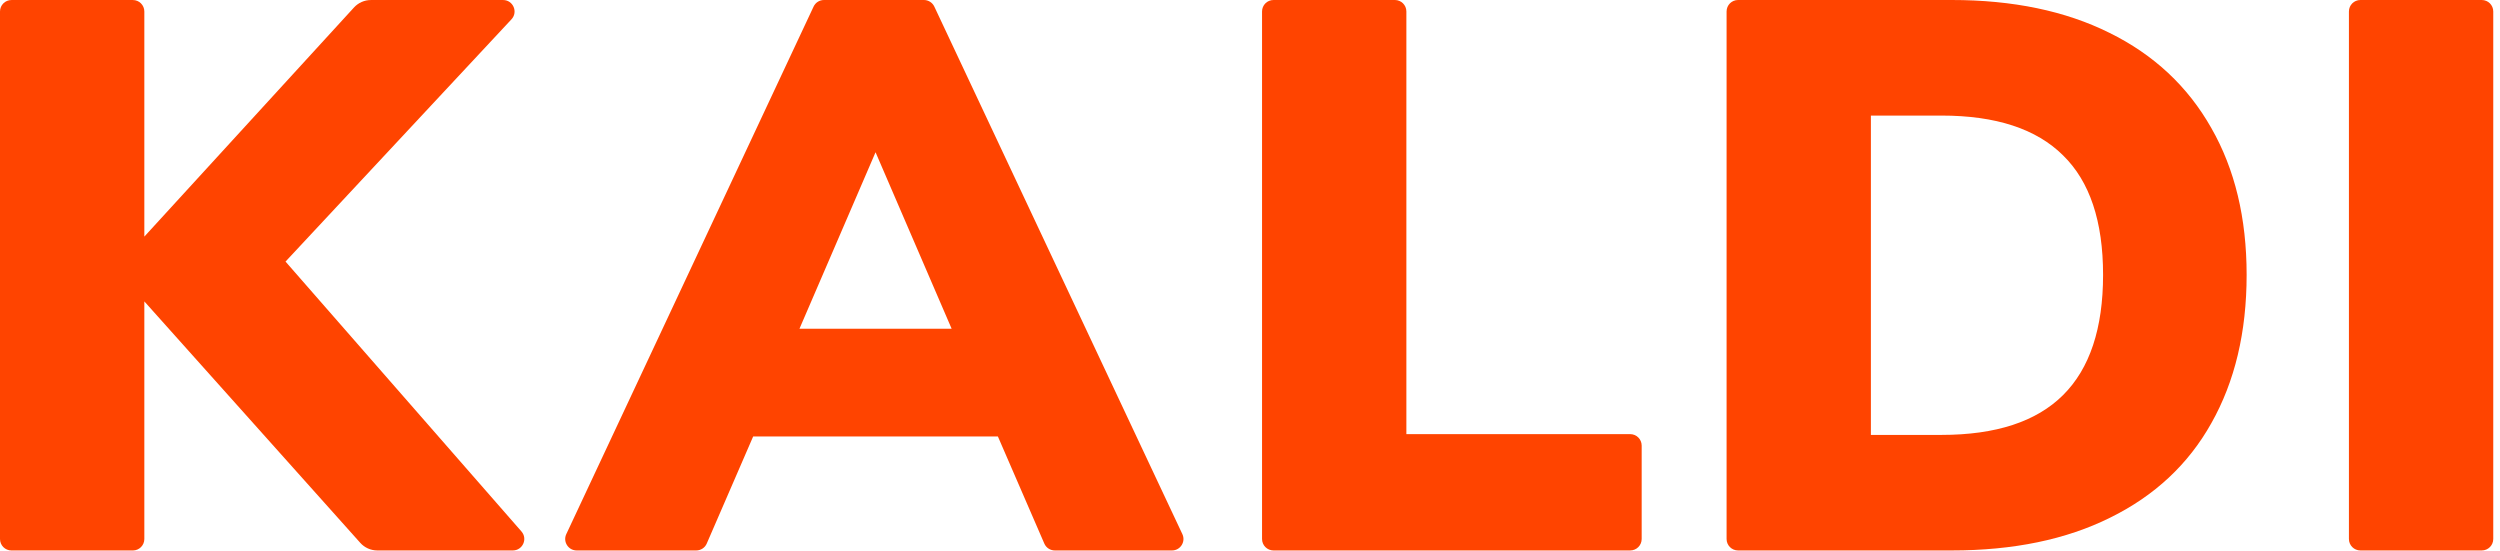
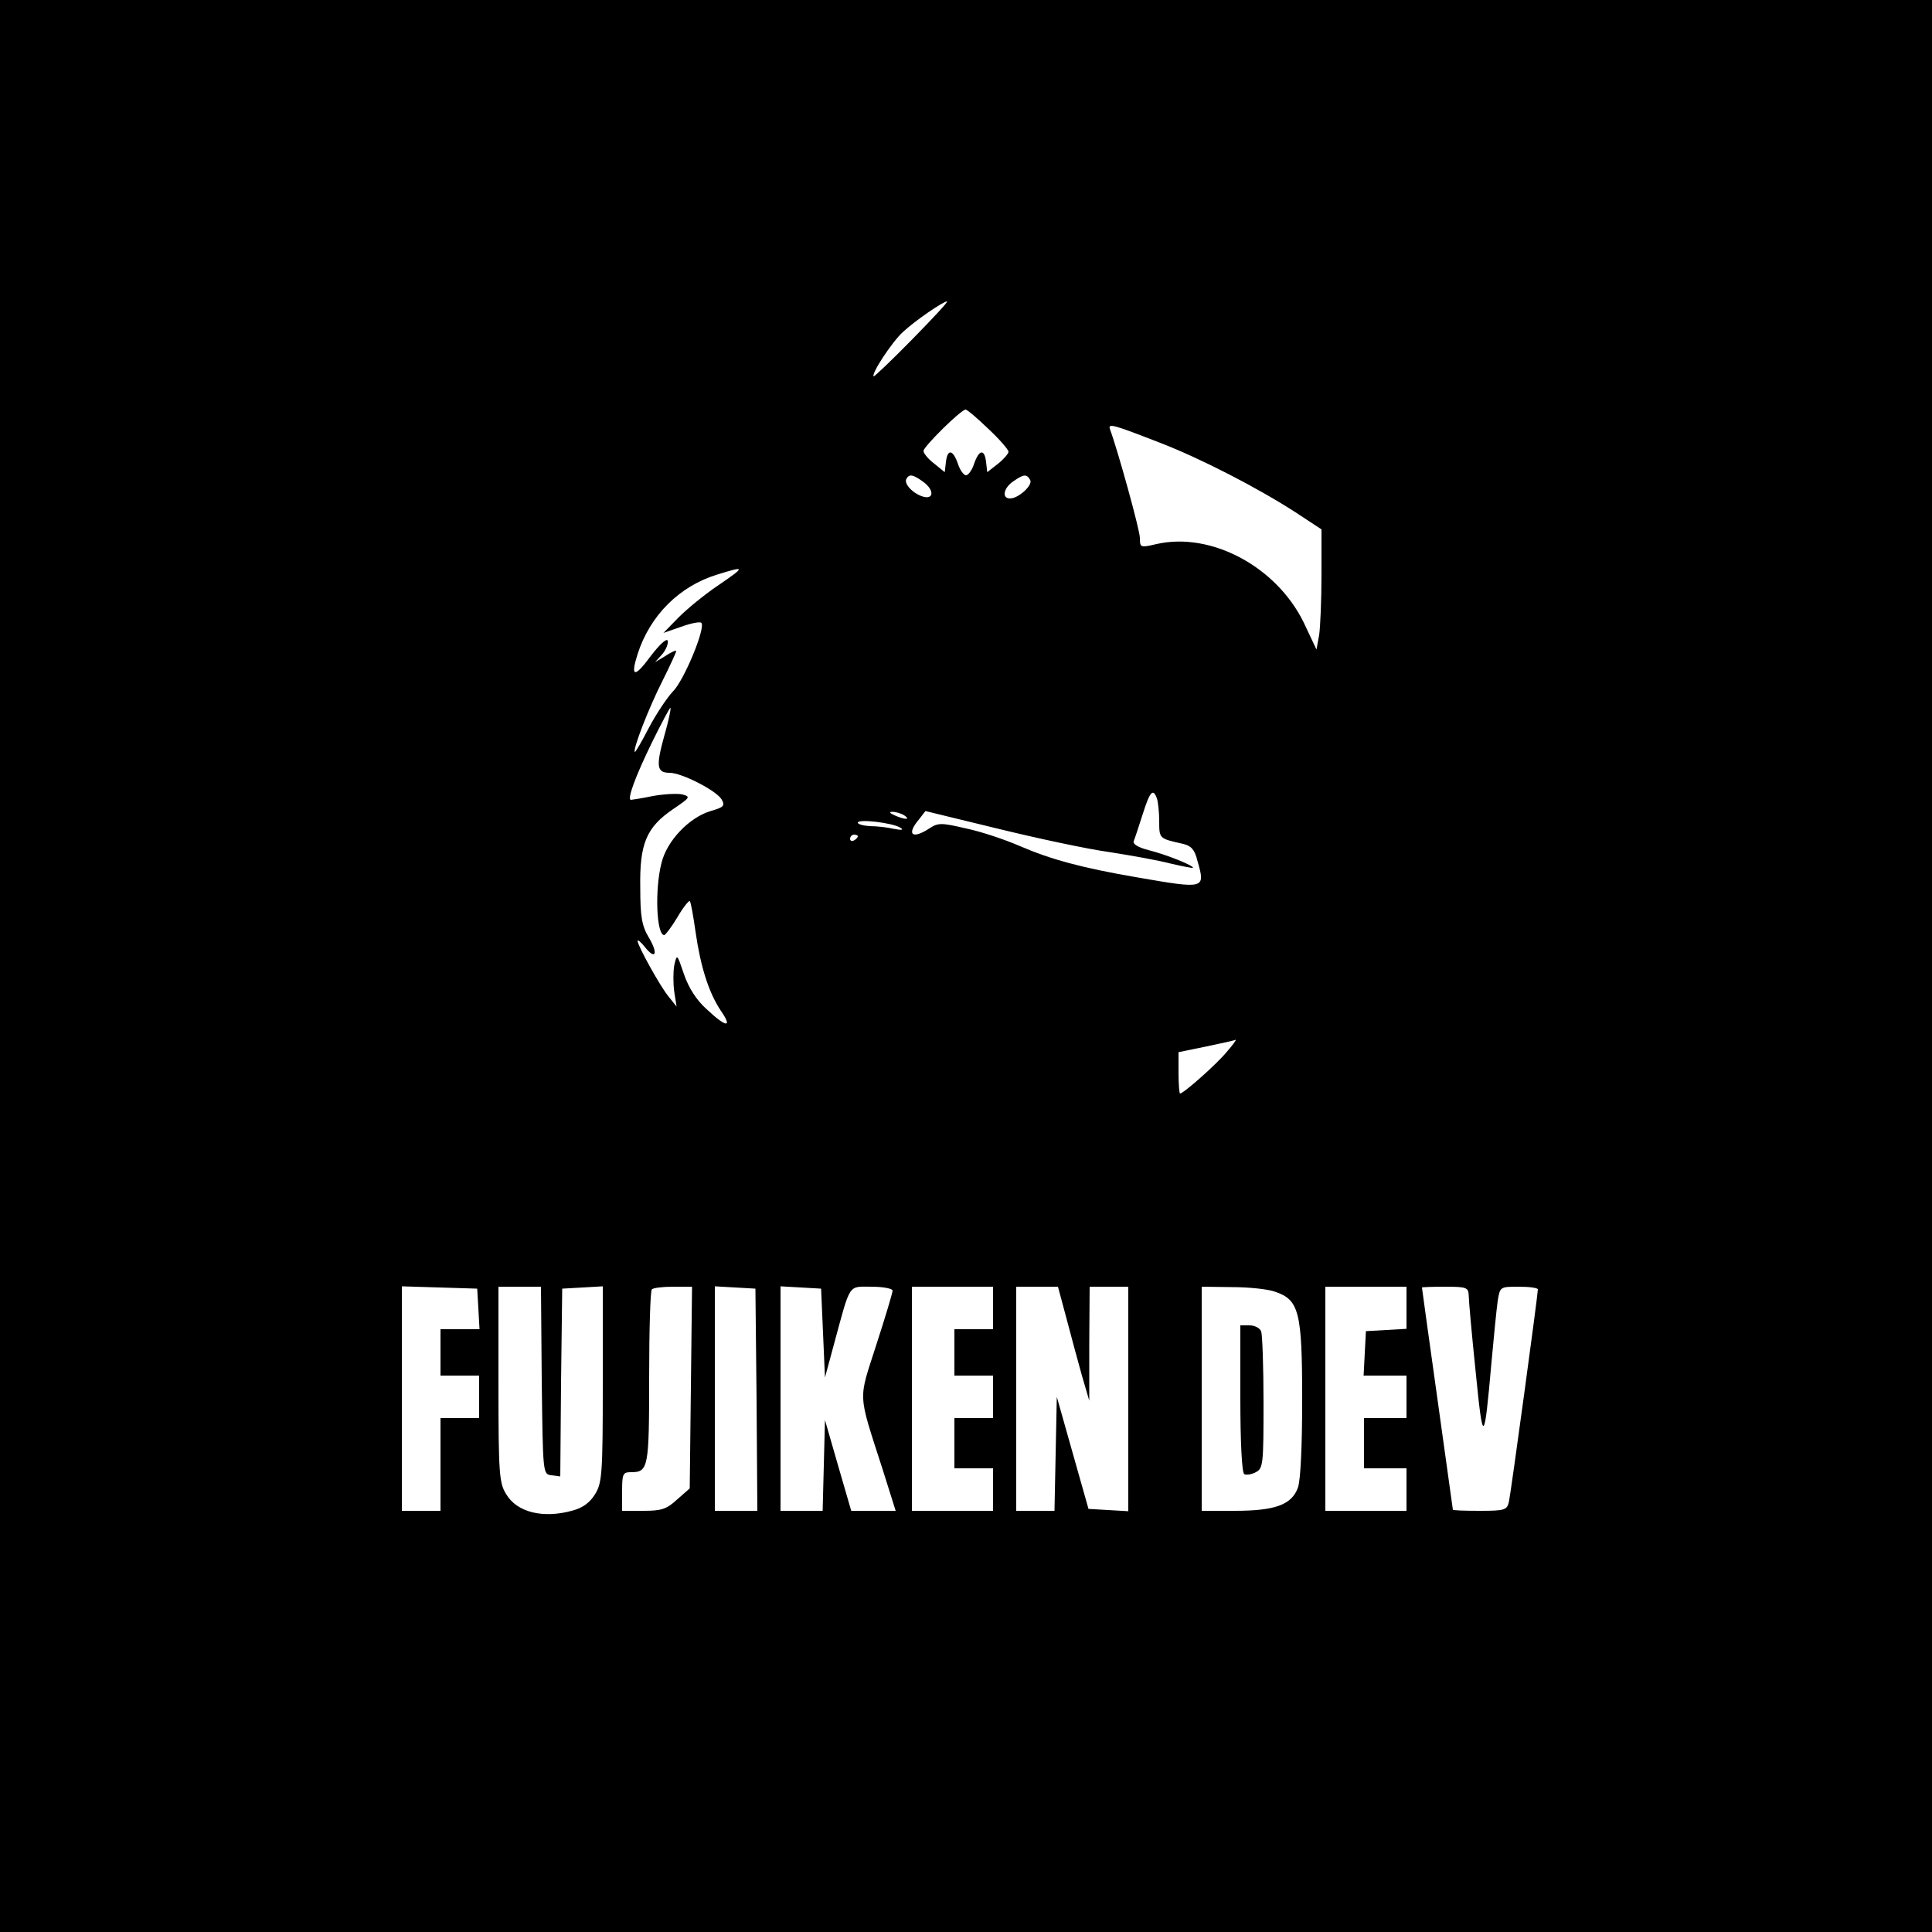
- <svg xmlns="http://www.w3.org/2000/svg" xmlns:xlink="http://www.w3.org/1999/xlink" viewBox="0 0 109 24">
-   <g transform="translate(-1470)">
-     <g style="mix-blend-mode:normal" transform="translate(1470)" fill="#f40">
-       <use xlink:href="#b" style="mix-blend-mode:normal" />
-       <use xlink:href="#c" style="mix-blend-mode:normal" />
-       <use xlink:href="#d" style="mix-blend-mode:normal" />
-       <use xlink:href="#e" style="mix-blend-mode:normal" />
-       <use xlink:href="#f" style="mix-blend-mode:normal" />
-     </g>
+ <svg xmlns="http://www.w3.org/2000/svg" version="1.0" width="500pt" height="500pt" viewBox="0 0 500 500" preserveAspectRatio="xMidYMid meet">
+   <g transform="translate(0,500) scale(0.1,-0.1)" fill="#000000" stroke="none">
+     <path d="M0 2500 l0 -2500 2500 0 2500 0 0 2500 0 2500 -2500 0 -2500 0 0 -2500z m2361 1622 c-53 -54 -98 -97 -100 -96 -7 6 48 90 76 115 31 29 104 79 114 79 4 0 -37 -44 -90 -98z m197 -232 c29 -27 52 -54 52 -59 0 -5 -12 -19 -27 -31 l-28 -22 -3 26 c-4 35 -18 33 -31 -4 -5 -16 -15 -30 -21 -30 -6 0 -16 14 -21 30 -13 37 -27 39 -31 4 l-3 -26 -27 22 c-16 12 -28 27 -28 33 0 11 97 107 109 107 4 0 30 -22 59 -50z m447 -37 c103 -40 249 -115 348 -179 l67 -44 0 -117 c0 -65 -3 -135 -6 -156 l-7 -38 -33 70 c-71 145 -240 235 -381 203 -42 -10 -43 -9 -43 16 0 20 -57 226 -77 280 -7 18 6 14 132 -35z m-617 -99 c30 -21 30 -48 0 -39 -26 8 -50 34 -42 46 7 13 17 11 42 -7z m278 4 c8 -13 -30 -48 -52 -48 -22 0 -17 27 8 44 27 19 35 20 44 4z m-806 -272 c-36 -24 -82 -62 -104 -84 l-39 -40 46 16 c25 9 49 14 52 10 12 -12 -45 -150 -74 -178 -15 -16 -43 -58 -62 -94 -18 -35 -35 -64 -36 -62 -6 6 36 114 71 183 20 40 36 75 36 78 0 3 -12 -2 -27 -12 l-28 -17 19 21 c10 12 16 28 14 35 -3 7 -22 -11 -44 -40 -42 -57 -53 -55 -34 5 32 100 108 176 206 206 74 23 74 21 4 -27z m-141 -391 c-22 -79 -19 -95 14 -95 31 0 119 -45 134 -68 10 -17 7 -21 -28 -31 -56 -17 -113 -77 -127 -134 -18 -70 -13 -187 7 -187 3 0 19 21 34 46 15 26 30 44 32 42 3 -2 9 -38 15 -79 13 -91 34 -157 65 -204 32 -46 15 -45 -36 3 -27 24 -47 56 -59 91 -18 53 -18 53 -25 23 -3 -17 -3 -48 0 -69 l6 -38 -20 25 c-22 26 -81 133 -81 145 0 4 9 -3 19 -16 28 -35 35 -17 10 25 -18 30 -22 54 -22 129 -2 114 16 156 85 203 44 30 46 32 24 38 -13 3 -48 1 -76 -4 -29 -6 -55 -10 -57 -10 -11 0 11 60 54 148 25 51 47 92 48 90 2 -2 -5 -35 -16 -73z m1275 -161 c3 -9 6 -35 6 -59 0 -46 0 -45 62 -59 21 -5 30 -15 37 -44 21 -73 20 -73 -154 -43 -146 25 -226 47 -307 82 -37 16 -99 37 -138 45 -64 15 -72 15 -95 0 -44 -29 -60 -16 -27 23 l17 22 185 -45 c102 -25 232 -53 290 -61 58 -9 130 -22 160 -30 30 -7 56 -12 57 -11 5 5 -70 35 -115 46 -27 7 -41 16 -38 23 3 7 13 38 23 69 19 60 27 69 37 42z m-654 -44 c18 -12 2 -12 -25 0 -13 6 -15 9 -5 9 8 0 22 -4 30 -9z m-10 -32 c10 -6 4 -7 -17 -3 -17 4 -45 7 -62 7 -17 1 -31 5 -31 9 0 10 89 0 110 -13z m-110 -22 c0 -3 -4 -8 -10 -11 -5 -3 -10 -1 -10 4 0 6 5 11 10 11 6 0 10 -2 10 -4z m955 -558 c-25 -31 -112 -108 -121 -108 -2 0 -4 24 -4 54 l0 53 73 15 c39 8 74 16 75 17 2 0 -8 -14 -23 -31z m-1937 -665 l3 -53 -50 0 -51 0 0 -60 0 -60 50 0 50 0 0 -55 0 -55 -50 0 -50 0 0 -120 0 -120 -50 0 -50 0 0 290 0 291 98 -3 97 -3 3 -52z m164 -185 c3 -243 3 -243 25 -246 l23 -3 2 243 3 243 53 3 52 3 0 -253 c0 -233 -2 -256 -20 -285 -13 -21 -31 -35 -57 -42 -77 -22 -145 -5 -173 42 -18 29 -20 52 -20 285 l0 252 55 0 55 0 2 -242z m386 -19 l-3 -261 -33 -29 c-27 -25 -41 -29 -87 -29 l-55 0 0 50 c0 46 2 50 23 50 45 0 47 11 47 245 0 122 3 225 7 228 3 4 28 7 55 7 l49 0 -3 -261z m170 -31 l2 -288 -55 0 -55 0 0 291 0 290 53 -3 52 -3 3 -287z m172 172 l5 -115 23 85 c44 162 36 150 98 150 30 0 54 -5 54 -10 0 -6 -19 -69 -42 -140 -47 -147 -49 -120 16 -322 l34 -108 -57 0 -58 0 -34 117 -34 118 -3 -118 -3 -117 -54 0 -55 0 0 291 0 290 53 -3 52 -3 5 -115z m440 65 l0 -55 -50 0 -50 0 0 -60 0 -60 50 0 50 0 0 -55 0 -55 -50 0 -50 0 0 -65 0 -65 50 0 50 0 0 -55 0 -55 -105 0 -105 0 0 290 0 290 105 0 105 0 0 -55z m190 -27 c12 -46 30 -112 40 -148 l19 -65 0 148 1 147 50 0 50 0 0 -291 0 -290 -52 3 -51 3 -41 145 -41 145 -3 -147 -3 -148 -49 0 -50 0 0 290 0 290 54 0 54 0 22 -82z m540 69 c62 -21 70 -52 70 -278 0 -121 -4 -209 -11 -229 -16 -44 -58 -60 -164 -60 l-85 0 0 290 0 290 78 -1 c42 0 93 -5 112 -12z m340 -41 l0 -55 -52 -3 -53 -3 -3 -57 -3 -58 56 0 55 0 0 -55 0 -55 -55 0 -55 0 0 -65 0 -65 55 0 55 0 0 -55 0 -55 -105 0 -105 0 0 290 0 290 105 0 105 0 0 -54z m161 32 c0 -13 8 -102 18 -198 19 -192 22 -190 41 25 6 66 13 137 16 158 6 37 6 37 55 37 27 0 49 -3 49 -7 0 -14 -70 -528 -75 -550 -5 -21 -11 -23 -75 -23 -39 0 -70 1 -70 3 0 1 -18 130 -40 287 -22 157 -40 286 -40 288 0 1 27 2 60 2 55 0 60 -2 61 -22z" />
+     <path d="M3210 1381 c0 -113 4 -192 10 -196 5 -3 19 -1 30 5 19 10 20 20 20 180 0 92 -3 175 -6 184 -3 9 -17 16 -30 16 l-24 0 0 -189z" />
  </g>
-   <defs>
-     <path id="b" d="M22.735 23.171c.283.323.053.829-.376.829h-5.907c-.285 0-.556-.121-.745-.333l-9.414-10.526v10.36c0 .276-.224.5-.5.5h-5.293c-.276 0-.5-.224-.5-.5v-23c0-.276.224-.5.5-.5h5.293c.276 0 .5.224.5.5v9.815l9.141-9.99c.19-.207.457-.325.738-.325h5.762c.437 0 .664.521.366.841l-9.851 10.563 10.287 11.767z" />
-     <path id="c" d="M45.991 24c-.199 0-.38-.118-.459-.301l-2.024-4.669h-10.67l-2.024 4.669c-.079.183-.259.301-.459.301h-5.212c-.366 0-.608-.381-.453-.712l10.782-23c.082-.176.259-.288.453-.288h4.358c.194 0 .37.112.453.287l10.815 23c.156.332-.086.713-.452.713h-5.108zm-11.135-9.668h6.635l-3.317-7.694-3.317 7.694z" />
-     <path id="d" d="M55.525 24c-.276 0-.5-.224-.5-.5v-23c0-.276.224-.5.5-.5h5.293c.276 0 .5.224.5.5v18.428h9.759c.276 0 .5.224.5.5v4.072c0 .276-.224.5-.5.5h-15.552z" />
-     <path id="e" d="M75.279.5c0-.276.224-.5.5-.5h9.315c2.667 0 4.959.477 6.874 1.43 1.938.953 3.42 2.338 4.446 4.153 1.026 1.793 1.539 3.926 1.539 6.4 0 2.496-.513 4.652-1.539 6.468-1.003 1.793-2.474 3.166-4.412 4.119-1.915.953-4.218 1.43-6.908 1.43h-9.315c-.276 0-.5-.224-.5-.5v-23zm9.37 18.462c2.371 0 4.138-.579 5.301-1.736 1.163-1.157 1.744-2.905 1.744-5.242 0-2.338-.581-4.074-1.744-5.209-1.163-1.157-2.93-1.736-5.301-1.736h-3.078v13.923h3.078z" />
-     <path id="f" d="M102.913 24c-.276 0-.5-.224-.5-.5v-23c0-.276.224-.5.5-.5h5.293c.276 0 .5.224.5.5v23c0 .276-.224.5-.5.5h-5.293z" />
-   </defs>
</svg>
